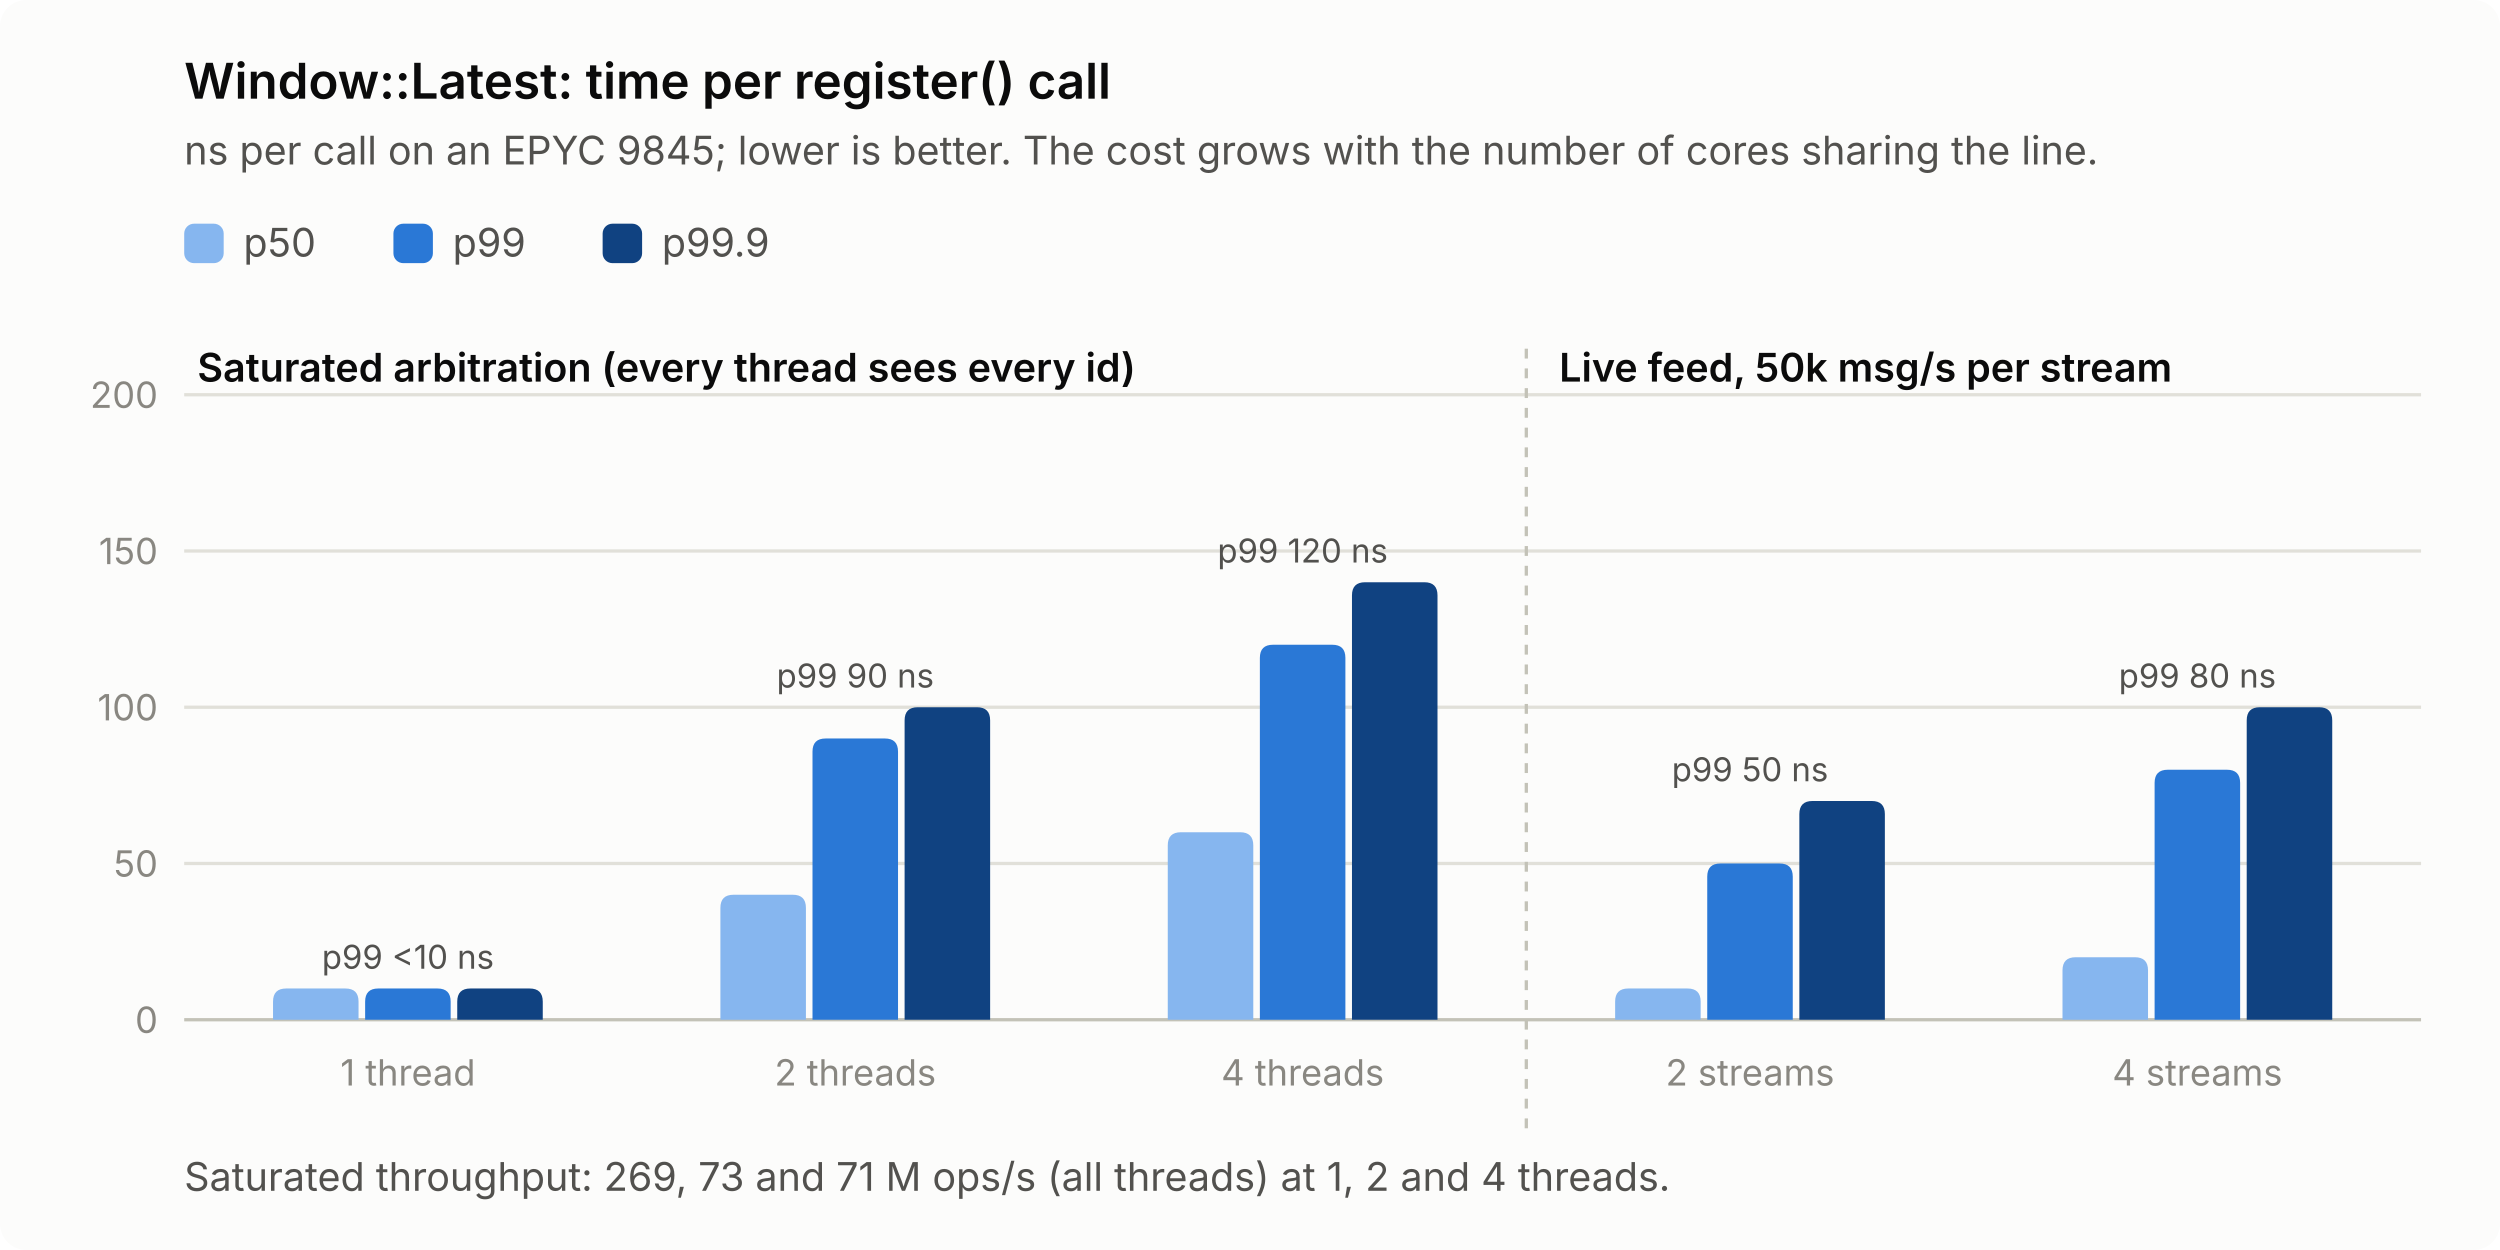
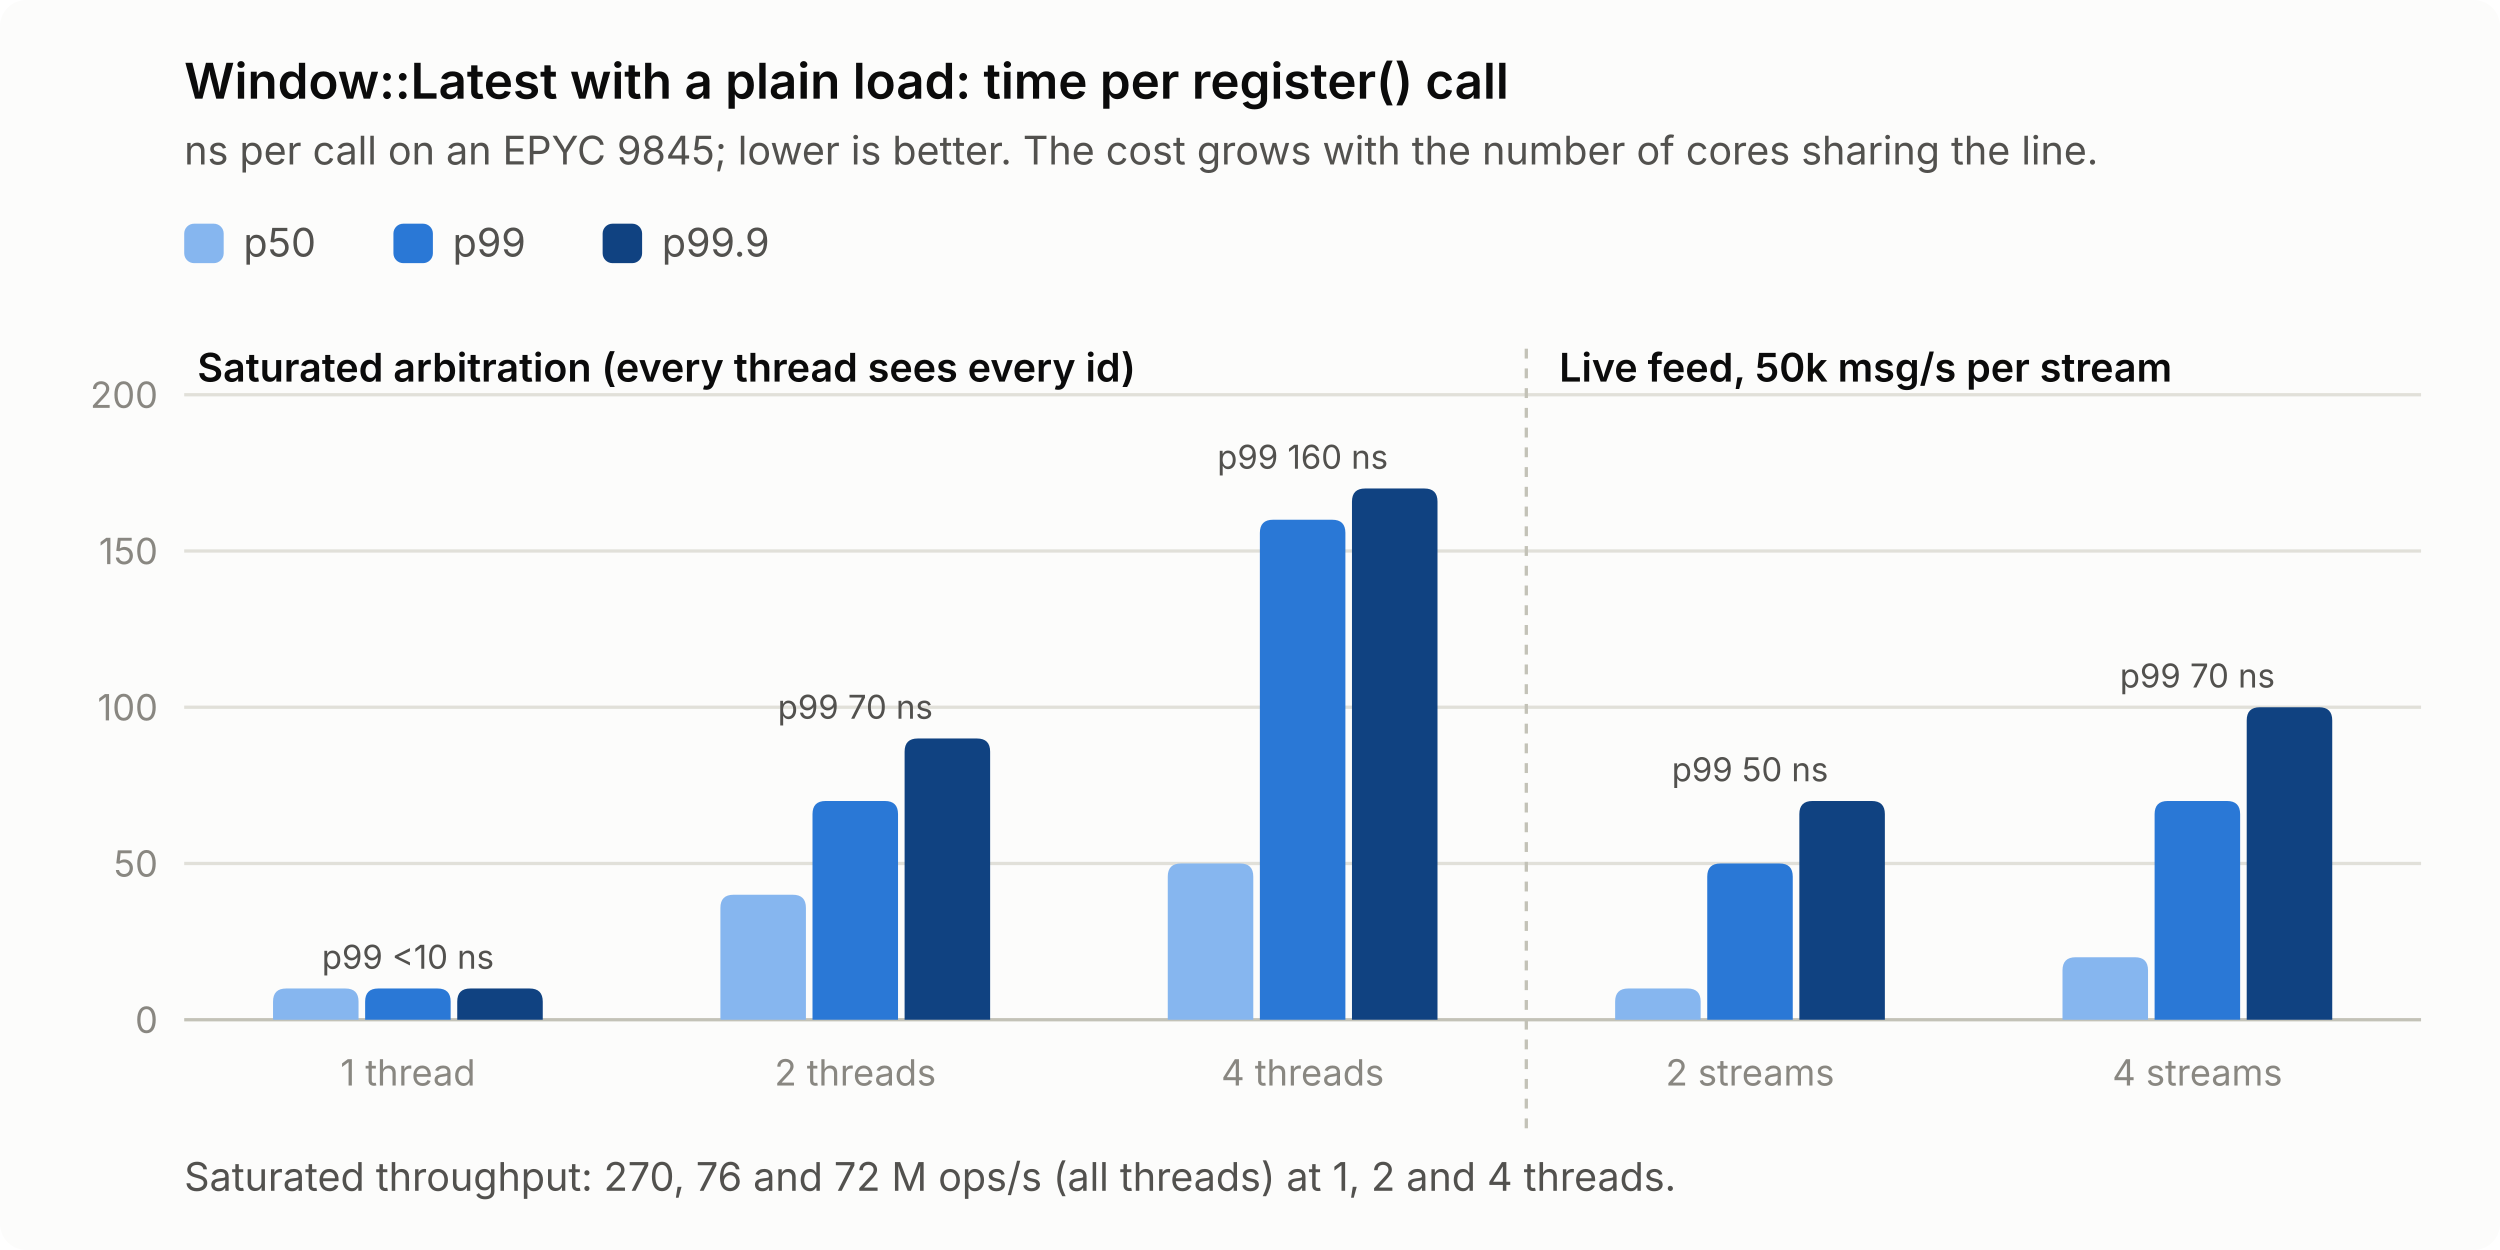
- <svg xmlns="http://www.w3.org/2000/svg" viewBox="0 0 760 380" width="760" height="380" role="img" aria-label="Window::Latest register() time per call: p50, p99 and p99.9 under saturated arbitration with 1, 2 and 4 threads, and in the paced live feed with 2 and 4 streams">
+ <svg xmlns="http://www.w3.org/2000/svg" viewBox="0 0 760 380" width="760" height="380" role="img" aria-label="Window::Latest with a plain load, register() time per call: p50, p99 and p99.9 under saturated arbitration with 1, 2 and 4 threads, and in the paced live feed with 2 and 4 streams">
  <style>
  text { font-family: system-ui, -apple-system, "Segoe UI", sans-serif; }
  .title { font-size: 15px; font-weight: 600; }
  .sub { font-size: 12px; }
  .tick { font-size: 11px; font-variant-numeric: tabular-nums; }
  .ptitle { font-size: 12px; font-weight: 600; }
  .leg { font-size: 12px; }
  .val { font-size: 10px; font-variant-numeric: tabular-nums; }
  .grid, .axis { stroke-width: 1; }
  .bg{fill:#fcfcfb}
  .title{fill:#0b0b0b}
  .ptitle{fill:#0b0b0b}
  .sub,.leg,.val{fill:#52514e}
  .tick{fill:#898781}
  .grid{stroke:#e1e0d9}
  .axis{stroke:#c3c2b7}
  .k-surface{stroke:#fcfcfb}
  .f-s1{fill:#2a78d6} .k-s1{stroke:#2a78d6}
  .f-s2{fill:#eb6834} .k-s2{stroke:#eb6834}
  .f-s3{fill:#1baf7a} .k-s3{stroke:#1baf7a}
  .f-s4{fill:#eda100} .k-s4{stroke:#eda100}
  .f-s5{fill:#e87ba4} .k-s5{stroke:#e87ba4}
  .f-s6{fill:#008300} .k-s6{stroke:#008300}
  .f-r1{fill:#86b6ef} .k-r1{stroke:#86b6ef}
  .f-r2{fill:#2a78d6} .k-r2{stroke:#2a78d6}
  .f-r3{fill:#104281} .k-r3{stroke:#104281}
  @media (prefers-color-scheme: dark) {
  .bg{fill:#1a1a19}
  .title{fill:#f0efec}
  .ptitle{fill:#f0efec}
  .sub,.leg,.val{fill:#c3c2b7}
  .tick{fill:#898781}
  .grid{stroke:#2c2c2a}
  .axis{stroke:#383835}
  .k-surface{stroke:#1a1a19}
  .f-s1{fill:#3987e5} .k-s1{stroke:#3987e5}
  .f-s2{fill:#d95926} .k-s2{stroke:#d95926}
  .f-s3{fill:#199e70} .k-s3{stroke:#199e70}
  .f-s4{fill:#c98500} .k-s4{stroke:#c98500}
  .f-s5{fill:#d55181} .k-s5{stroke:#d55181}
  .f-s6{fill:#0ca30c} .k-s6{stroke:#0ca30c}
  .f-r1{fill:#184f95} .k-r1{stroke:#184f95}
  .f-r2{fill:#3987e5} .k-r2{stroke:#3987e5}
  .f-r3{fill:#86b6ef} .k-r3{stroke:#86b6ef}
  }
</style>
  <rect class="bg" width="760" height="380" rx="8" />
-   <text class="title" x="56" y="30">Window::Latest: time per register() call</text>
+   <text class="title" x="56" y="30">Window::Latest with a plain load: time per register() call</text>
  <text class="sub" x="56" y="50">ns per call on an EPYC 9845; lower is better. The cost grows with the number of cores sharing the line.</text>
  <rect x="56" y="68" width="12" height="12" rx="3" class="f-r1" />
  <text class="leg" x="74" y="78">p50</text>
  <rect x="119.6" y="68" width="12" height="12" rx="3" class="f-r2" />
  <text class="leg" x="137.6" y="78">p99</text>
  <rect x="183.2" y="68" width="12" height="12" rx="3" class="f-r3" />
  <text class="leg" x="201.2" y="78">p99.9</text>
  <line class="axis" x1="56" y1="310.0" x2="736" y2="310.0" />
  <text class="tick" x="48" y="314.0" text-anchor="end">0</text>
  <line class="grid" x1="56" y1="262.5" x2="736" y2="262.5" />
  <text class="tick" x="48" y="266.5" text-anchor="end">50</text>
  <line class="grid" x1="56" y1="215.0" x2="736" y2="215.0" />
  <text class="tick" x="48" y="219.0" text-anchor="end">100</text>
  <line class="grid" x1="56" y1="167.5" x2="736" y2="167.5" />
  <text class="tick" x="48" y="171.5" text-anchor="end">150</text>
  <line class="grid" x1="56" y1="120.0" x2="736" y2="120.0" />
  <text class="tick" x="48" y="124.0" text-anchor="end">200</text>
  <text class="tick" x="124.0" y="330" text-anchor="middle">1 thread</text>
  <g>
    <path d="M83.0,310.0 L83.0,304.5 Q83.0,300.5 87.0,300.5 L105.0,300.5 Q109.0,300.5 109.0,304.5 L109.0,310.0 Z" class="f-r1" />
  </g>
  <g>
    <path d="M111.0,310.0 L111.0,304.5 Q111.0,300.5 115.0,300.5 L133.0,300.5 Q137.0,300.5 137.0,304.5 L137.0,310.0 Z" class="f-r2" />
  </g>
  <g>
    <path d="M139.0,310.0 L139.0,304.5 Q139.0,300.5 143.0,300.5 L161.0,300.5 Q165.0,300.5 165.0,304.5 L165.0,310.0 Z" class="f-r3" />
  </g>
  <text class="val" x="124.0" y="294.5" text-anchor="middle">p99 &lt;10 ns</text>
  <text class="tick" x="260.0" y="330" text-anchor="middle">2 threads</text>
  <g>
    <path d="M219.0,310.0 L219.0,276.0 Q219.0,272.0 223.0,272.0 L241.0,272.0 Q245.0,272.0 245.0,276.0 L245.0,310.0 Z" class="f-r1" />
  </g>
  <g>
-     <path d="M247.0,310.0 L247.0,228.5 Q247.0,224.5 251.0,224.5 L269.0,224.5 Q273.0,224.5 273.0,228.5 L273.0,310.0 Z" class="f-r2" />
+     <path d="M247.0,310.0 L247.0,247.5 Q247.0,243.5 251.0,243.5 L269.0,243.5 Q273.0,243.5 273.0,247.5 L273.0,310.0 Z" class="f-r2" />
  </g>
  <g>
-     <path d="M275.0,310.0 L275.0,219.0 Q275.0,215.0 279.0,215.0 L297.0,215.0 Q301.0,215.0 301.0,219.0 L301.0,310.0 Z" class="f-r3" />
+     <path d="M275.0,310.0 L275.0,228.5 Q275.0,224.5 279.0,224.5 L297.0,224.5 Q301.0,224.5 301.0,228.5 L301.0,310.0 Z" class="f-r3" />
  </g>
-   <text class="val" x="260.0" y="209.0" text-anchor="middle">p99 90 ns</text>
+   <text class="val" x="260.0" y="218.5" text-anchor="middle">p99 70 ns</text>
  <text class="tick" x="396.0" y="330" text-anchor="middle">4 threads</text>
  <g>
-     <path d="M355.0,310.0 L355.0,257.0 Q355.0,253.0 359.0,253.0 L377.0,253.0 Q381.0,253.0 381.0,257.0 L381.0,310.0 Z" class="f-r1" />
+     <path d="M355.0,310.0 L355.0,266.5 Q355.0,262.5 359.0,262.5 L377.0,262.5 Q381.0,262.5 381.0,266.5 L381.0,310.0 Z" class="f-r1" />
  </g>
  <g>
-     <path d="M383.0,310.0 L383.0,200.0 Q383.0,196.0 387.0,196.0 L405.0,196.0 Q409.0,196.0 409.0,200.0 L409.0,310.0 Z" class="f-r2" />
+     <path d="M383.0,310.0 L383.0,162.0 Q383.0,158.0 387.0,158.0 L405.0,158.0 Q409.0,158.0 409.0,162.0 L409.0,310.0 Z" class="f-r2" />
  </g>
  <g>
-     <path d="M411.0,310.0 L411.0,181.0 Q411.0,177.0 415.0,177.0 L433.0,177.0 Q437.0,177.0 437.0,181.0 L437.0,310.0 Z" class="f-r3" />
+     <path d="M411.0,310.0 L411.0,152.5 Q411.0,148.5 415.0,148.5 L433.0,148.5 Q437.0,148.5 437.0,152.5 L437.0,310.0 Z" class="f-r3" />
  </g>
-   <text class="val" x="396.0" y="171.0" text-anchor="middle">p99 120 ns</text>
+   <text class="val" x="396.0" y="142.5" text-anchor="middle">p99 160 ns</text>
  <text class="tick" x="532.0" y="330" text-anchor="middle">2 streams</text>
  <g>
    <path d="M491.0,310.0 L491.0,304.5 Q491.0,300.5 495.0,300.5 L513.0,300.5 Q517.0,300.5 517.0,304.5 L517.0,310.0 Z" class="f-r1" />
  </g>
  <g>
    <path d="M519.0,310.0 L519.0,266.5 Q519.0,262.5 523.0,262.5 L541.0,262.5 Q545.0,262.5 545.0,266.5 L545.0,310.0 Z" class="f-r2" />
  </g>
  <g>
    <path d="M547.0,310.0 L547.0,247.5 Q547.0,243.5 551.0,243.5 L569.0,243.5 Q573.0,243.5 573.0,247.5 L573.0,310.0 Z" class="f-r3" />
  </g>
  <text class="val" x="532.0" y="237.5" text-anchor="middle">p99 50 ns</text>
  <text class="tick" x="668.0" y="330" text-anchor="middle">4 streams</text>
  <g>
    <path d="M627.0,310.0 L627.0,295.0 Q627.0,291.0 631.0,291.0 L649.0,291.0 Q653.0,291.0 653.0,295.0 L653.0,310.0 Z" class="f-r1" />
  </g>
  <g>
-     <path d="M655.0,310.0 L655.0,238.0 Q655.0,234.0 659.0,234.0 L677.0,234.0 Q681.0,234.0 681.0,238.0 L681.0,310.0 Z" class="f-r2" />
+     <path d="M655.0,310.0 L655.0,247.5 Q655.0,243.5 659.0,243.5 L677.0,243.5 Q681.0,243.5 681.0,247.5 L681.0,310.0 Z" class="f-r2" />
  </g>
  <g>
    <path d="M683.0,310.0 L683.0,219.0 Q683.0,215.0 687.0,215.0 L705.0,215.0 Q709.0,215.0 709.0,219.0 L709.0,310.0 Z" class="f-r3" />
  </g>
-   <text class="val" x="668.0" y="209.0" text-anchor="middle">p99 80 ns</text>
+   <text class="val" x="668.0" y="209.0" text-anchor="middle">p99 70 ns</text>
  <line class="axis" x1="464.0" y1="106" x2="464.0" y2="344" stroke-dasharray="3 3" />
  <text class="ptitle" x="60" y="116">Saturated arbitration (every thread sees every id)</text>
  <text class="ptitle" x="474.0" y="116">Live feed, 50k msg/s per stream</text>
-   <text class="sub" x="56" y="362">Saturated throughput: 269, 73 and 71 M ops/s (all threads) at 1, 2 and 4 threads.</text>
+   <text class="sub" x="56" y="362">Saturated throughput: 270, 76 and 72 M ops/s (all threads) at 1, 2 and 4 threads.</text>
</svg>
